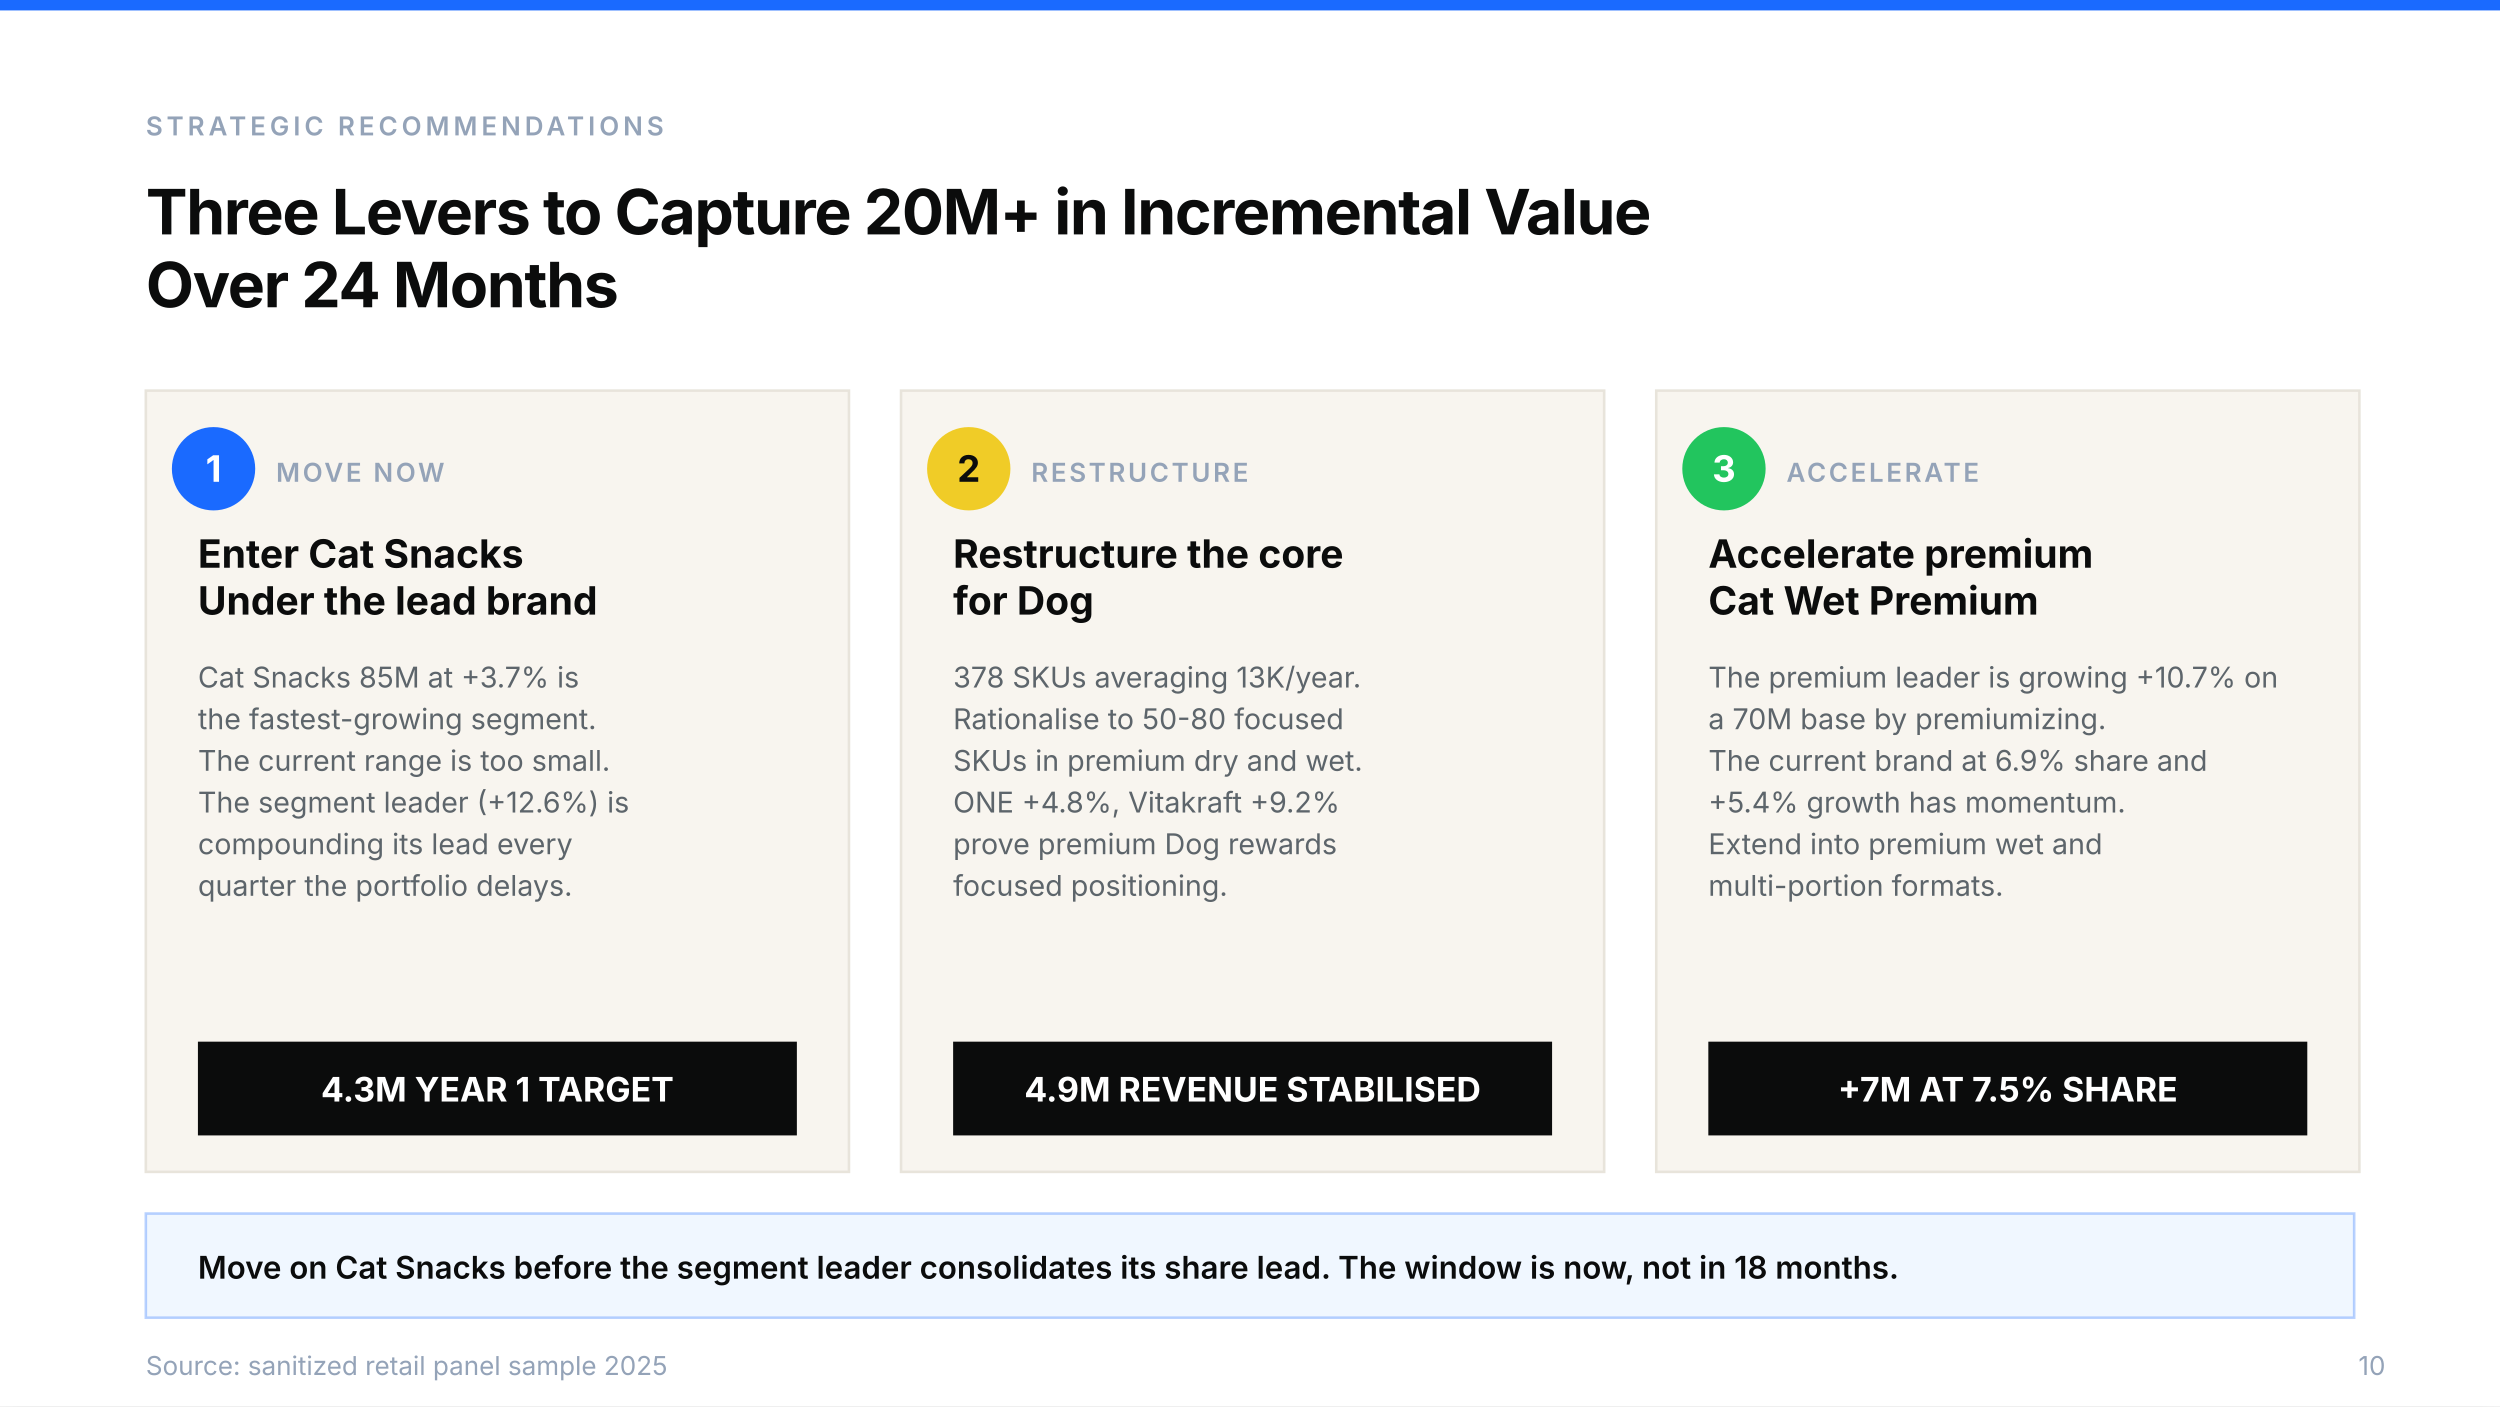
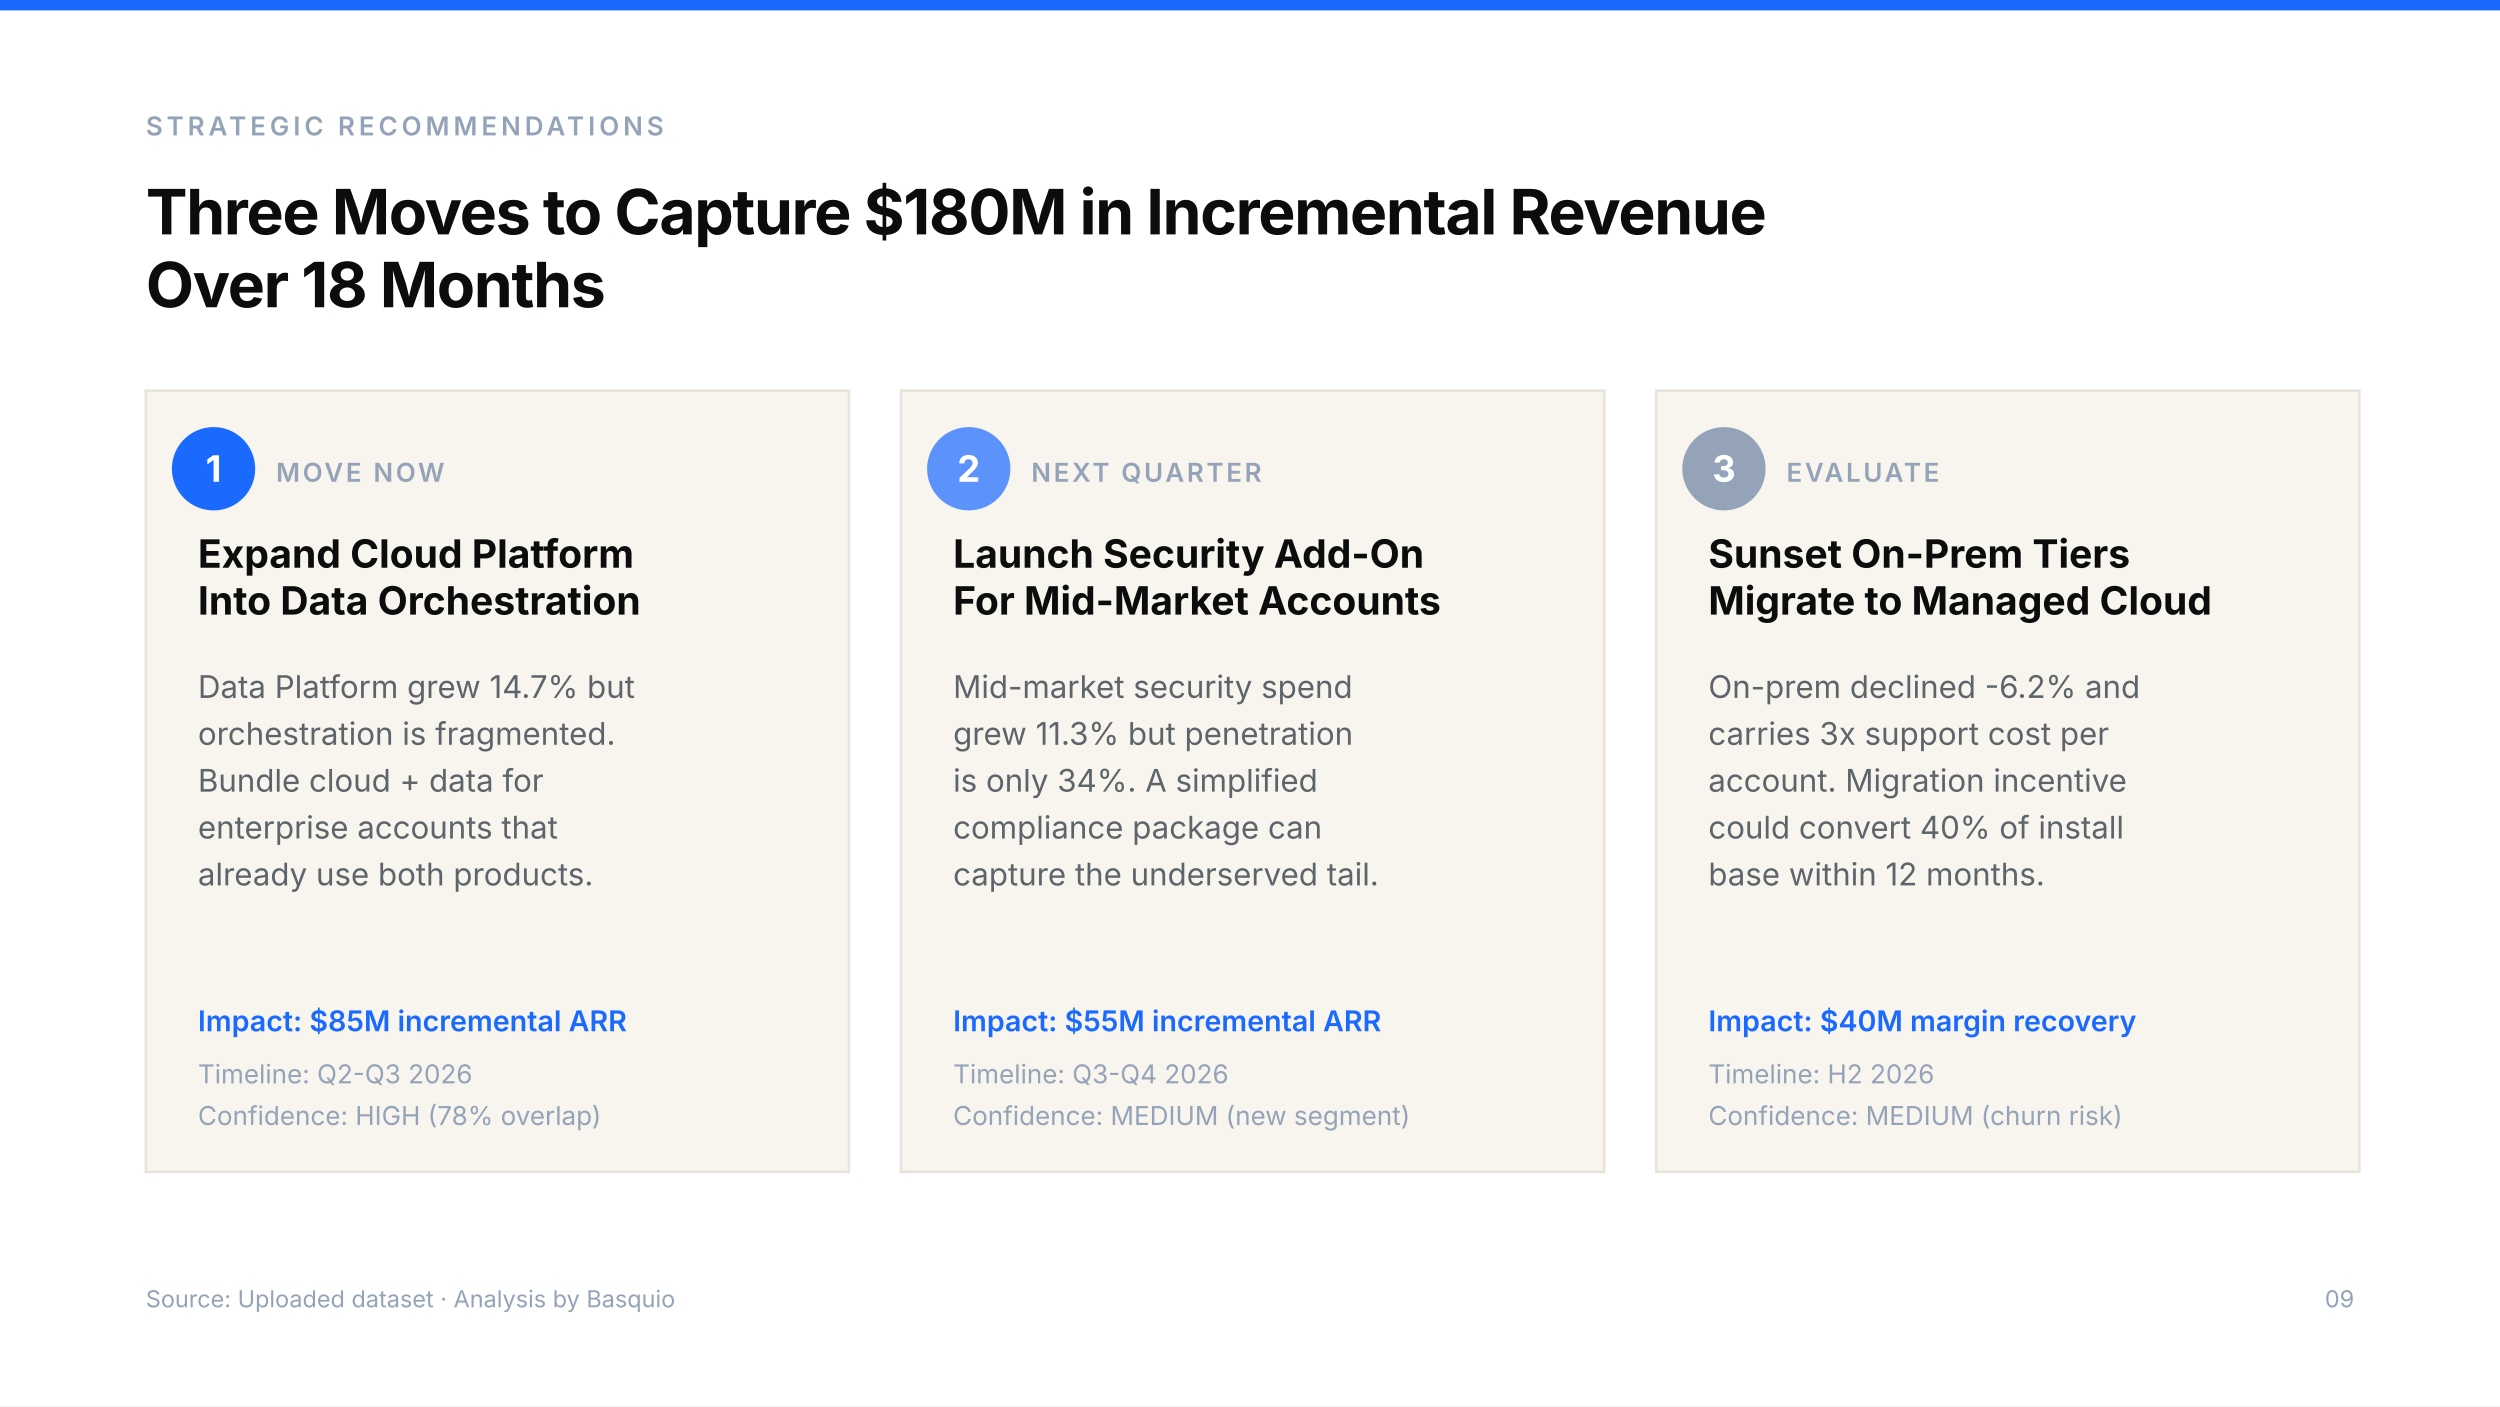
<svg xmlns="http://www.w3.org/2000/svg" viewBox="0 0 960 540" width="960" height="540">
  <defs>
    <filter id="shadow3" x="-2%" y="-2%" width="104%" height="104%">
      <feDropShadow dx="0" dy="4" stdDeviation="8" flood-opacity="0.12" />
    </filter>
  </defs>
  <rect width="960" height="540" fill="#ffffff" filter="url(#shadow3)" />
  <rect width="960" height="4" fill="#1a6aff" />
  <text x="56" y="52" font-family="system-ui, -apple-system, sans-serif" font-size="10" font-weight="600" letter-spacing="1.5" fill="#94A3B8">STRATEGIC RECOMMENDATIONS</text>
-   <text x="56" y="90" font-family="system-ui, -apple-system, sans-serif" font-size="24" font-weight="700" fill="#0b0c0c" letter-spacing="-0.5">Three Levers to Capture 20M+ in Incremental Value</text>
-   <text x="56" y="118" font-family="system-ui, -apple-system, sans-serif" font-size="24" font-weight="700" fill="#0b0c0c" letter-spacing="-0.5">Over 24 Months</text>
+   <text x="56" y="90" font-family="system-ui, -apple-system, sans-serif" font-size="24" font-weight="700" fill="#0b0c0c" letter-spacing="-0.5">Three Moves to Capture $180M in Incremental Revenue</text>
+   <text x="56" y="118" font-family="system-ui, -apple-system, sans-serif" font-size="24" font-weight="700" fill="#0b0c0c" letter-spacing="-0.5">Over 18 Months</text>
  <rect x="56" y="150" width="270" height="300" rx="0" fill="#f8f5ef" stroke="#e8e4db" stroke-width="1" />
  <circle cx="82" cy="180" r="16" fill="#1a6aff" />
  <text x="82" y="185" font-family="system-ui, -apple-system, sans-serif" font-size="14" font-weight="700" fill="#ffffff" text-anchor="middle">1</text>
  <text x="106" y="185" font-family="system-ui, -apple-system, sans-serif" font-size="10" font-weight="600" letter-spacing="1" fill="#94A3B8">MOVE NOW</text>
-   <text x="76" y="218" font-family="system-ui, -apple-system, sans-serif" font-size="15" font-weight="700" fill="#0b0c0c">Enter Cat Snacks</text>
-   <text x="76" y="236" font-family="system-ui, -apple-system, sans-serif" font-size="15" font-weight="700" fill="#0b0c0c">Under the lead brand</text>
-   <text x="76" y="264" font-family="system-ui, -apple-system, sans-serif" font-size="11" fill="#5d656b">
-     <tspan x="76" dy="0">Cat Snacks 85M at +3.7% is</tspan>
-     <tspan x="76" dy="16">the fastest-growing segment.</tspan>
-     <tspan x="76" dy="16">The current range is too small.</tspan>
-     <tspan x="76" dy="16">The segment leader (+12.6%) is</tspan>
-     <tspan x="76" dy="16">compounding its lead every</tspan>
-     <tspan x="76" dy="16">quarter the portfolio delays.</tspan>
+   <text x="76" y="218" font-family="system-ui, -apple-system, sans-serif" font-size="15" font-weight="700" fill="#0b0c0c">Expand Cloud Platform</text>
+   <text x="76" y="236" font-family="system-ui, -apple-system, sans-serif" font-size="15" font-weight="700" fill="#0b0c0c">Into Data Orchestration</text>
+   <text x="76" y="268" font-family="system-ui, -apple-system, sans-serif" font-size="12" fill="#5d656b">
+     <tspan x="76" dy="0">Data Platform grew 14.7% but</tspan>
+     <tspan x="76" dy="18">orchestration is fragmented.</tspan>
+     <tspan x="76" dy="18">Bundle cloud + data for</tspan>
+     <tspan x="76" dy="18">enterprise accounts that</tspan>
+     <tspan x="76" dy="18">already use both products.</tspan>
  </text>
-   <rect x="76" y="400" width="230" height="36" rx="0" fill="#0b0c0c" />
-   <text x="191" y="423" font-family="system-ui, -apple-system, sans-serif" font-size="13" font-weight="700" fill="#ffffff" text-anchor="middle">4.3M YEAR 1 TARGET</text>
+   <text x="76" y="396" font-family="system-ui, -apple-system, sans-serif" font-size="11" font-weight="600" fill="#1a6aff">Impact: $85M incremental ARR</text>
+   <text x="76" y="416" font-family="system-ui, -apple-system, sans-serif" font-size="10" fill="#94A3B8">Timeline: Q2-Q3 2026</text>
+   <text x="76" y="432" font-family="system-ui, -apple-system, sans-serif" font-size="10" fill="#94A3B8">Confidence: HIGH (78% overlap)</text>
  <rect x="346" y="150" width="270" height="300" rx="0" fill="#f8f5ef" stroke="#e8e4db" stroke-width="1" />
-   <circle cx="372" cy="180" r="16" fill="#f0cc27" />
-   <text x="372" y="185" font-family="system-ui, -apple-system, sans-serif" font-size="14" font-weight="700" fill="#0b0c0c" text-anchor="middle">2</text>
-   <text x="396" y="185" font-family="system-ui, -apple-system, sans-serif" font-size="10" font-weight="600" letter-spacing="1" fill="#94A3B8">RESTRUCTURE</text>
-   <text x="366" y="218" font-family="system-ui, -apple-system, sans-serif" font-size="15" font-weight="700" fill="#0b0c0c">Restructure the core</text>
-   <text x="366" y="236" font-family="system-ui, -apple-system, sans-serif" font-size="15" font-weight="700" fill="#0b0c0c">for Dog</text>
-   <text x="366" y="264" font-family="system-ui, -apple-system, sans-serif" font-size="11" fill="#5d656b">
-     <tspan x="366" dy="0">378 SKUs averaging 13K/year.</tspan>
-     <tspan x="366" dy="16">Rationalise to 50-80 focused</tspan>
-     <tspan x="366" dy="16">SKUs in premium dry and wet.</tspan>
-     <tspan x="366" dy="16">ONE +4.8%, Vitakraft +9.2%</tspan>
-     <tspan x="366" dy="16">prove premium Dog rewards</tspan>
-     <tspan x="366" dy="16">focused positioning.</tspan>
+   <circle cx="372" cy="180" r="16" fill="#1a6aff" opacity="0.7" />
+   <text x="372" y="185" font-family="system-ui, -apple-system, sans-serif" font-size="14" font-weight="700" fill="#ffffff" text-anchor="middle">2</text>
+   <text x="396" y="185" font-family="system-ui, -apple-system, sans-serif" font-size="10" font-weight="600" letter-spacing="1" fill="#94A3B8">NEXT QUARTER</text>
+   <text x="366" y="218" font-family="system-ui, -apple-system, sans-serif" font-size="15" font-weight="700" fill="#0b0c0c">Launch Security Add-On</text>
+   <text x="366" y="236" font-family="system-ui, -apple-system, sans-serif" font-size="15" font-weight="700" fill="#0b0c0c">For Mid-Market Accounts</text>
+   <text x="366" y="268" font-family="system-ui, -apple-system, sans-serif" font-size="12" fill="#5d656b">
+     <tspan x="366" dy="0">Mid-market security spend</tspan>
+     <tspan x="366" dy="18">grew 11.3% but penetration</tspan>
+     <tspan x="366" dy="18">is only 34%. A simplified</tspan>
+     <tspan x="366" dy="18">compliance package can</tspan>
+     <tspan x="366" dy="18">capture the underserved tail.</tspan>
  </text>
-   <rect x="366" y="400" width="230" height="36" rx="0" fill="#0b0c0c" />
-   <text x="481" y="423" font-family="system-ui, -apple-system, sans-serif" font-size="13" font-weight="700" fill="#ffffff" text-anchor="middle">4.9M REVENUE STABILISED</text>
+   <text x="366" y="396" font-family="system-ui, -apple-system, sans-serif" font-size="11" font-weight="600" fill="#1a6aff">Impact: $55M incremental ARR</text>
+   <text x="366" y="416" font-family="system-ui, -apple-system, sans-serif" font-size="10" fill="#94A3B8">Timeline: Q3-Q4 2026</text>
+   <text x="366" y="432" font-family="system-ui, -apple-system, sans-serif" font-size="10" fill="#94A3B8">Confidence: MEDIUM (new segment)</text>
  <rect x="636" y="150" width="270" height="300" rx="0" fill="#f8f5ef" stroke="#e8e4db" stroke-width="1" />
-   <circle cx="662" cy="180" r="16" fill="#22c55e" />
+   <circle cx="662" cy="180" r="16" fill="#94A3B8" />
  <text x="662" y="185" font-family="system-ui, -apple-system, sans-serif" font-size="14" font-weight="700" fill="#ffffff" text-anchor="middle">3</text>
-   <text x="686" y="185" font-family="system-ui, -apple-system, sans-serif" font-size="10" font-weight="600" letter-spacing="1" fill="#94A3B8">ACCELERATE</text>
-   <text x="656" y="218" font-family="system-ui, -apple-system, sans-serif" font-size="15" font-weight="700" fill="#0b0c0c">Accelerate premium</text>
-   <text x="656" y="236" font-family="system-ui, -apple-system, sans-serif" font-size="15" font-weight="700" fill="#0b0c0c">Cat Wet Premium</text>
-   <text x="656" y="264" font-family="system-ui, -apple-system, sans-serif" font-size="11" fill="#5d656b">
-     <tspan x="656" dy="0">The premium leader is growing +10.7% on</tspan>
-     <tspan x="656" dy="16">a 70M base by premiumizing.</tspan>
-     <tspan x="656" dy="16">The current brand at 6.9% share and</tspan>
-     <tspan x="656" dy="16">+5.4% growth has momentum.</tspan>
-     <tspan x="656" dy="16">Extend into premium wet and</tspan>
-     <tspan x="656" dy="16">multi-portion formats.</tspan>
+   <text x="686" y="185" font-family="system-ui, -apple-system, sans-serif" font-size="10" font-weight="600" letter-spacing="1" fill="#94A3B8">EVALUATE</text>
+   <text x="656" y="218" font-family="system-ui, -apple-system, sans-serif" font-size="15" font-weight="700" fill="#0b0c0c">Sunset On-Prem Tiers</text>
+   <text x="656" y="236" font-family="system-ui, -apple-system, sans-serif" font-size="15" font-weight="700" fill="#0b0c0c">Migrate to Managed Cloud</text>
+   <text x="656" y="268" font-family="system-ui, -apple-system, sans-serif" font-size="12" fill="#5d656b">
+     <tspan x="656" dy="0">On-prem declined -6.2% and</tspan>
+     <tspan x="656" dy="18">carries 3x support cost per</tspan>
+     <tspan x="656" dy="18">account. Migration incentive</tspan>
+     <tspan x="656" dy="18">could convert 40% of install</tspan>
+     <tspan x="656" dy="18">base within 12 months.</tspan>
  </text>
-   <rect x="656" y="400" width="230" height="36" rx="0" fill="#0b0c0c" />
-   <text x="771" y="423" font-family="system-ui, -apple-system, sans-serif" font-size="13" font-weight="700" fill="#ffffff" text-anchor="middle">+7M AT 7.5% SHARE</text>
-   <rect x="56" y="466" width="848" height="40" rx="0" fill="#f0f7ff" stroke="#1a6aff" stroke-width="1" stroke-opacity="0.3" />
-   <text x="76" y="491" font-family="system-ui, -apple-system, sans-serif" font-size="12" font-weight="600" fill="#0b0c0c">Move on Cat Snacks before the segment leader consolidates its share lead. The window is now, not in 18 months.</text>
-   <text x="56" y="528" font-family="system-ui, -apple-system, sans-serif" font-size="10" fill="#94A3B8">Source: sanitized retail panel sample 2025</text>
-   <text x="916" y="528" font-family="system-ui, -apple-system, sans-serif" font-size="10" fill="#94A3B8" text-anchor="end">10</text>
+   <text x="656" y="396" font-family="system-ui, -apple-system, sans-serif" font-size="11" font-weight="600" fill="#1a6aff">Impact: $40M margin recovery</text>
+   <text x="656" y="416" font-family="system-ui, -apple-system, sans-serif" font-size="10" fill="#94A3B8">Timeline: H2 2026</text>
+   <text x="656" y="432" font-family="system-ui, -apple-system, sans-serif" font-size="10" fill="#94A3B8">Confidence: MEDIUM (churn risk)</text>
+   <text x="56" y="502" font-family="system-ui, -apple-system, sans-serif" font-size="9" fill="#94A3B8">Source: Uploaded dataset · Analysis by Basquio</text>
+   <text x="904" y="502" font-family="system-ui, -apple-system, sans-serif" font-size="9" fill="#94A3B8" text-anchor="end">09</text>
</svg>
